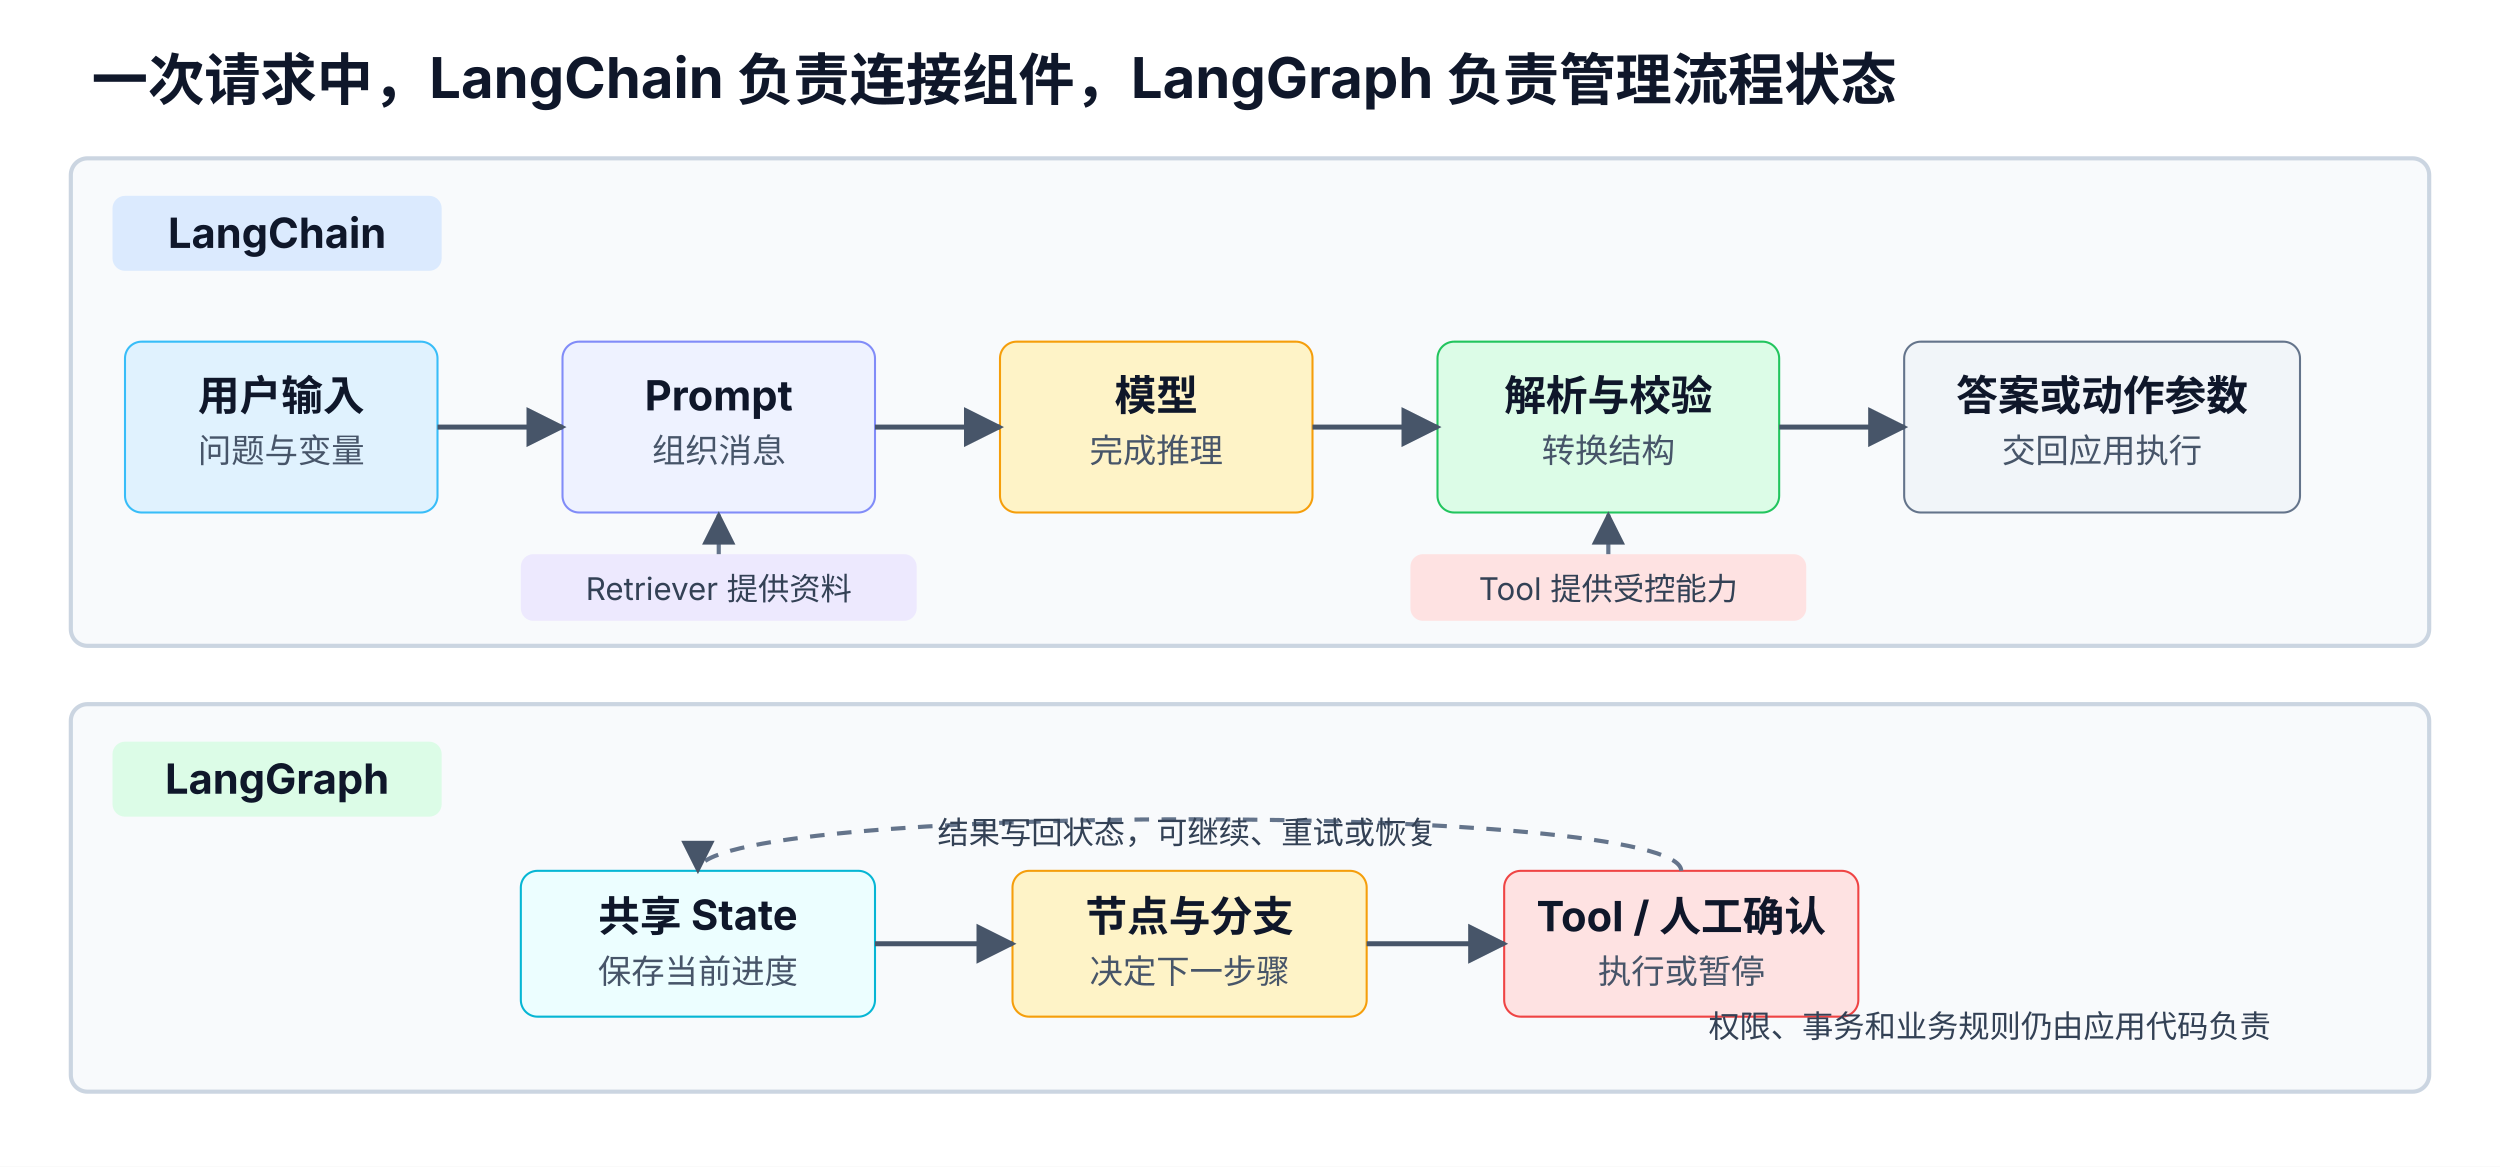
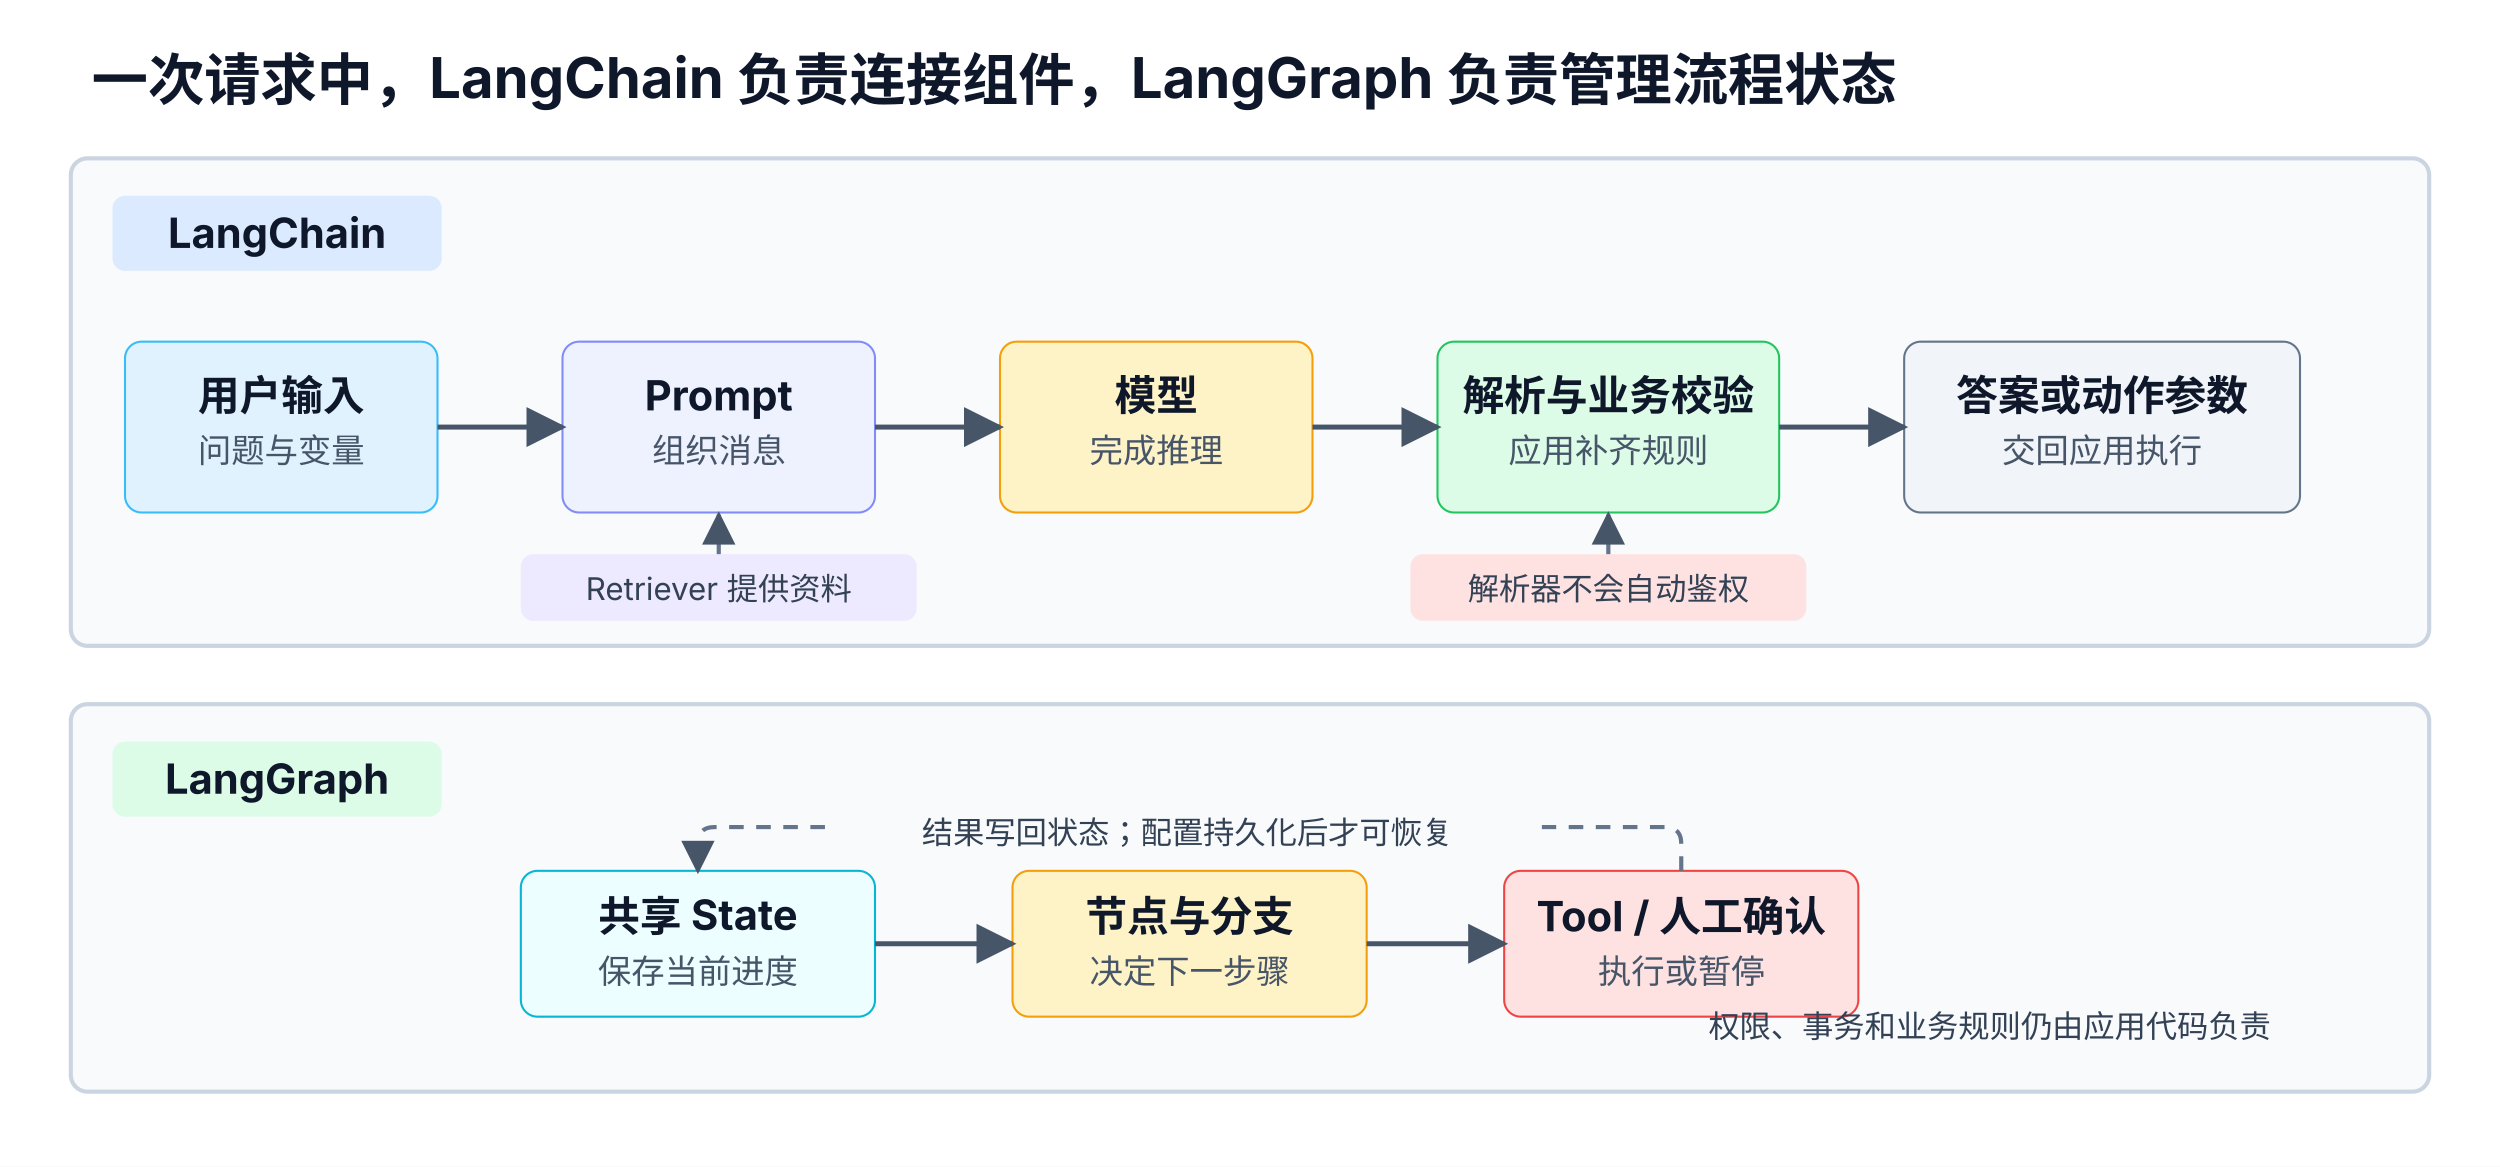
- <svg xmlns="http://www.w3.org/2000/svg" width="1200" height="560" viewBox="0 0 1200 560" role="img" aria-labelledby="title desc">
+ <svg xmlns="http://www.w3.org/2000/svg" width="1200" height="560" viewBox="0 0 1200 560" role="img" aria-labelledby="langchain-request-flow-title langchain-request-flow-desc">
  <defs>
-     <marker id="arrow" viewBox="0 0 10 10" refX="9" refY="5" markerWidth="8" markerHeight="8" orient="auto-start-reverse">
+     <marker id="langchain-request-flow-arrow" viewBox="0 0 10 10" refX="9" refY="5" markerWidth="8" markerHeight="8" orient="auto-start-reverse">
      <path d="M 0 0 L 10 5 L 0 10 z" fill="#475569" />
    </marker>
    <style>
      .title { font: 700 27px -apple-system, BlinkMacSystemFont, "Segoe UI", sans-serif; fill: #0f172a; }
      .label { font: 650 20px -apple-system, BlinkMacSystemFont, "Segoe UI", sans-serif; fill: #0f172a; }
      .body { font: 16px -apple-system, BlinkMacSystemFont, "Segoe UI", sans-serif; fill: #475569; }
      .small { font: 15px -apple-system, BlinkMacSystemFont, "Segoe UI", sans-serif; fill: #334155; }
-       .line { stroke: #475569; stroke-width: 2.4; fill: none; marker-end: url(#arrow); }
-       .dash { stroke: #64748b; stroke-width: 2; fill: none; stroke-dasharray: 7 6; marker-end: url(#arrow); }
+       .line { stroke: #475569; stroke-width: 2.4; fill: none; marker-end: url(#langchain-request-flow-arrow); }
+       .dash { stroke: #64748b; stroke-width: 2; fill: none; stroke-dasharray: 7 6; marker-end: url(#langchain-request-flow-arrow); }
    </style>
  </defs>
  <rect width="1200" height="560" fill="#ffffff" />
  <text x="44" y="48" class="title">一次请求中，LangChain 负责连接组件，LangGraph 负责管理流程状态</text>
  <rect x="34" y="76" width="1132" height="234" rx="8" fill="#f8fafc" stroke="#cbd5e1" stroke-width="2" />
  <rect x="54" y="94" width="158" height="36" rx="6" fill="#dbeafe" />
  <text x="133" y="119" text-anchor="middle" class="label">LangChain</text>
  <rect x="60" y="164" width="150" height="82" rx="8" fill="#e0f2fe" stroke="#38bdf8" />
  <text x="135" y="197" text-anchor="middle" class="label">用户输入</text>
  <text x="135" y="222" text-anchor="middle" class="body">问题与变量</text>
  <rect x="270" y="164" width="150" height="82" rx="8" fill="#eef2ff" stroke="#818cf8" />
  <text x="345" y="197" text-anchor="middle" class="label">Prompt</text>
  <text x="345" y="222" text-anchor="middle" class="body">组织消息</text>
  <rect x="480" y="164" width="150" height="82" rx="8" fill="#fef3c7" stroke="#f59e0b" />
  <text x="555" y="197" text-anchor="middle" class="label">模型</text>
  <text x="555" y="222" text-anchor="middle" class="body">完成推理</text>
  <rect x="690" y="164" width="164" height="82" rx="8" fill="#dcfce7" stroke="#22c55e" />
-   <text x="772" y="197" text-anchor="middle" class="label">解析与校验</text>
-   <text x="772" y="222" text-anchor="middle" class="body">转换结构</text>
+   <text x="772" y="197" text-anchor="middle" class="label">解析与业务校验</text>
+   <text x="772" y="222" text-anchor="middle" class="body">应用补齐规则</text>
  <rect x="914" y="164" width="190" height="82" rx="8" fill="#f1f5f9" stroke="#64748b" />
  <text x="1009" y="197" text-anchor="middle" class="label">答案或动作参数</text>
  <text x="1009" y="222" text-anchor="middle" class="body">交回应用执行</text>
  <path d="M 210 205 H 270" class="line" />
  <path d="M 420 205 H 480" class="line" />
  <path d="M 630 205 H 690" class="line" />
  <path d="M 854 205 H 914" class="line" />
  <rect x="250" y="266" width="190" height="32" rx="6" fill="#ede9fe" />
  <text x="345" y="288" text-anchor="middle" class="small">Retriever 提供资料</text>
  <path d="M 345 266 V 247" class="dash" />
  <rect x="677" y="266" width="190" height="32" rx="6" fill="#fee2e2" />
-   <text x="772" y="288" text-anchor="middle" class="small">Tool 提供受控能力</text>
+   <text x="772" y="288" text-anchor="middle" class="small">解析器不会自动鉴权</text>
  <path d="M 772 266 V 247" class="dash" />
  <rect x="34" y="338" width="1132" height="186" rx="8" fill="#f8fafc" stroke="#cbd5e1" stroke-width="2" />
  <rect x="54" y="356" width="158" height="36" rx="6" fill="#dcfce7" />
  <text x="133" y="381" text-anchor="middle" class="label">LangGraph</text>
  <rect x="250" y="418" width="170" height="70" rx="8" fill="#ecfeff" stroke="#06b6d4" />
  <text x="335" y="447" text-anchor="middle" class="label">共享 State</text>
  <text x="335" y="472" text-anchor="middle" class="body">保存当前进度</text>
  <rect x="486" y="418" width="170" height="70" rx="8" fill="#fef3c7" stroke="#f59e0b" />
  <text x="571" y="447" text-anchor="middle" class="label">节点与分支</text>
  <text x="571" y="472" text-anchor="middle" class="body">决定下一步骤</text>
  <rect x="722" y="418" width="170" height="70" rx="8" fill="#fee2e2" stroke="#ef4444" />
  <text x="807" y="447" text-anchor="middle" class="label">Tool / 人工确认</text>
  <text x="807" y="472" text-anchor="middle" class="body">执行或暂停</text>
  <path d="M 420 453 H 486" class="line" />
  <path d="M 656 453 H 722" class="line" />
-   <path d="M 807 418 C 807 385, 335 385, 335 418" class="dash" />
-   <text x="570" y="405" text-anchor="middle" class="small">结果写回状态，可继续、重试或恢复</text>
+   <path d="M807 418V405Q807 397 799 397H343Q335 397 335 405V418" class="dash" />
+   <rect x="400" y="386" width="340" height="24" fill="#f8fafc" />
+   <text x="570" y="405" text-anchor="middle" class="small">结果写回状态；配置持久化后才可恢复</text>
  <text x="1090" y="498" text-anchor="end" class="small">权限、事务和业务规则仍由应用代码负责</text>
</svg>
